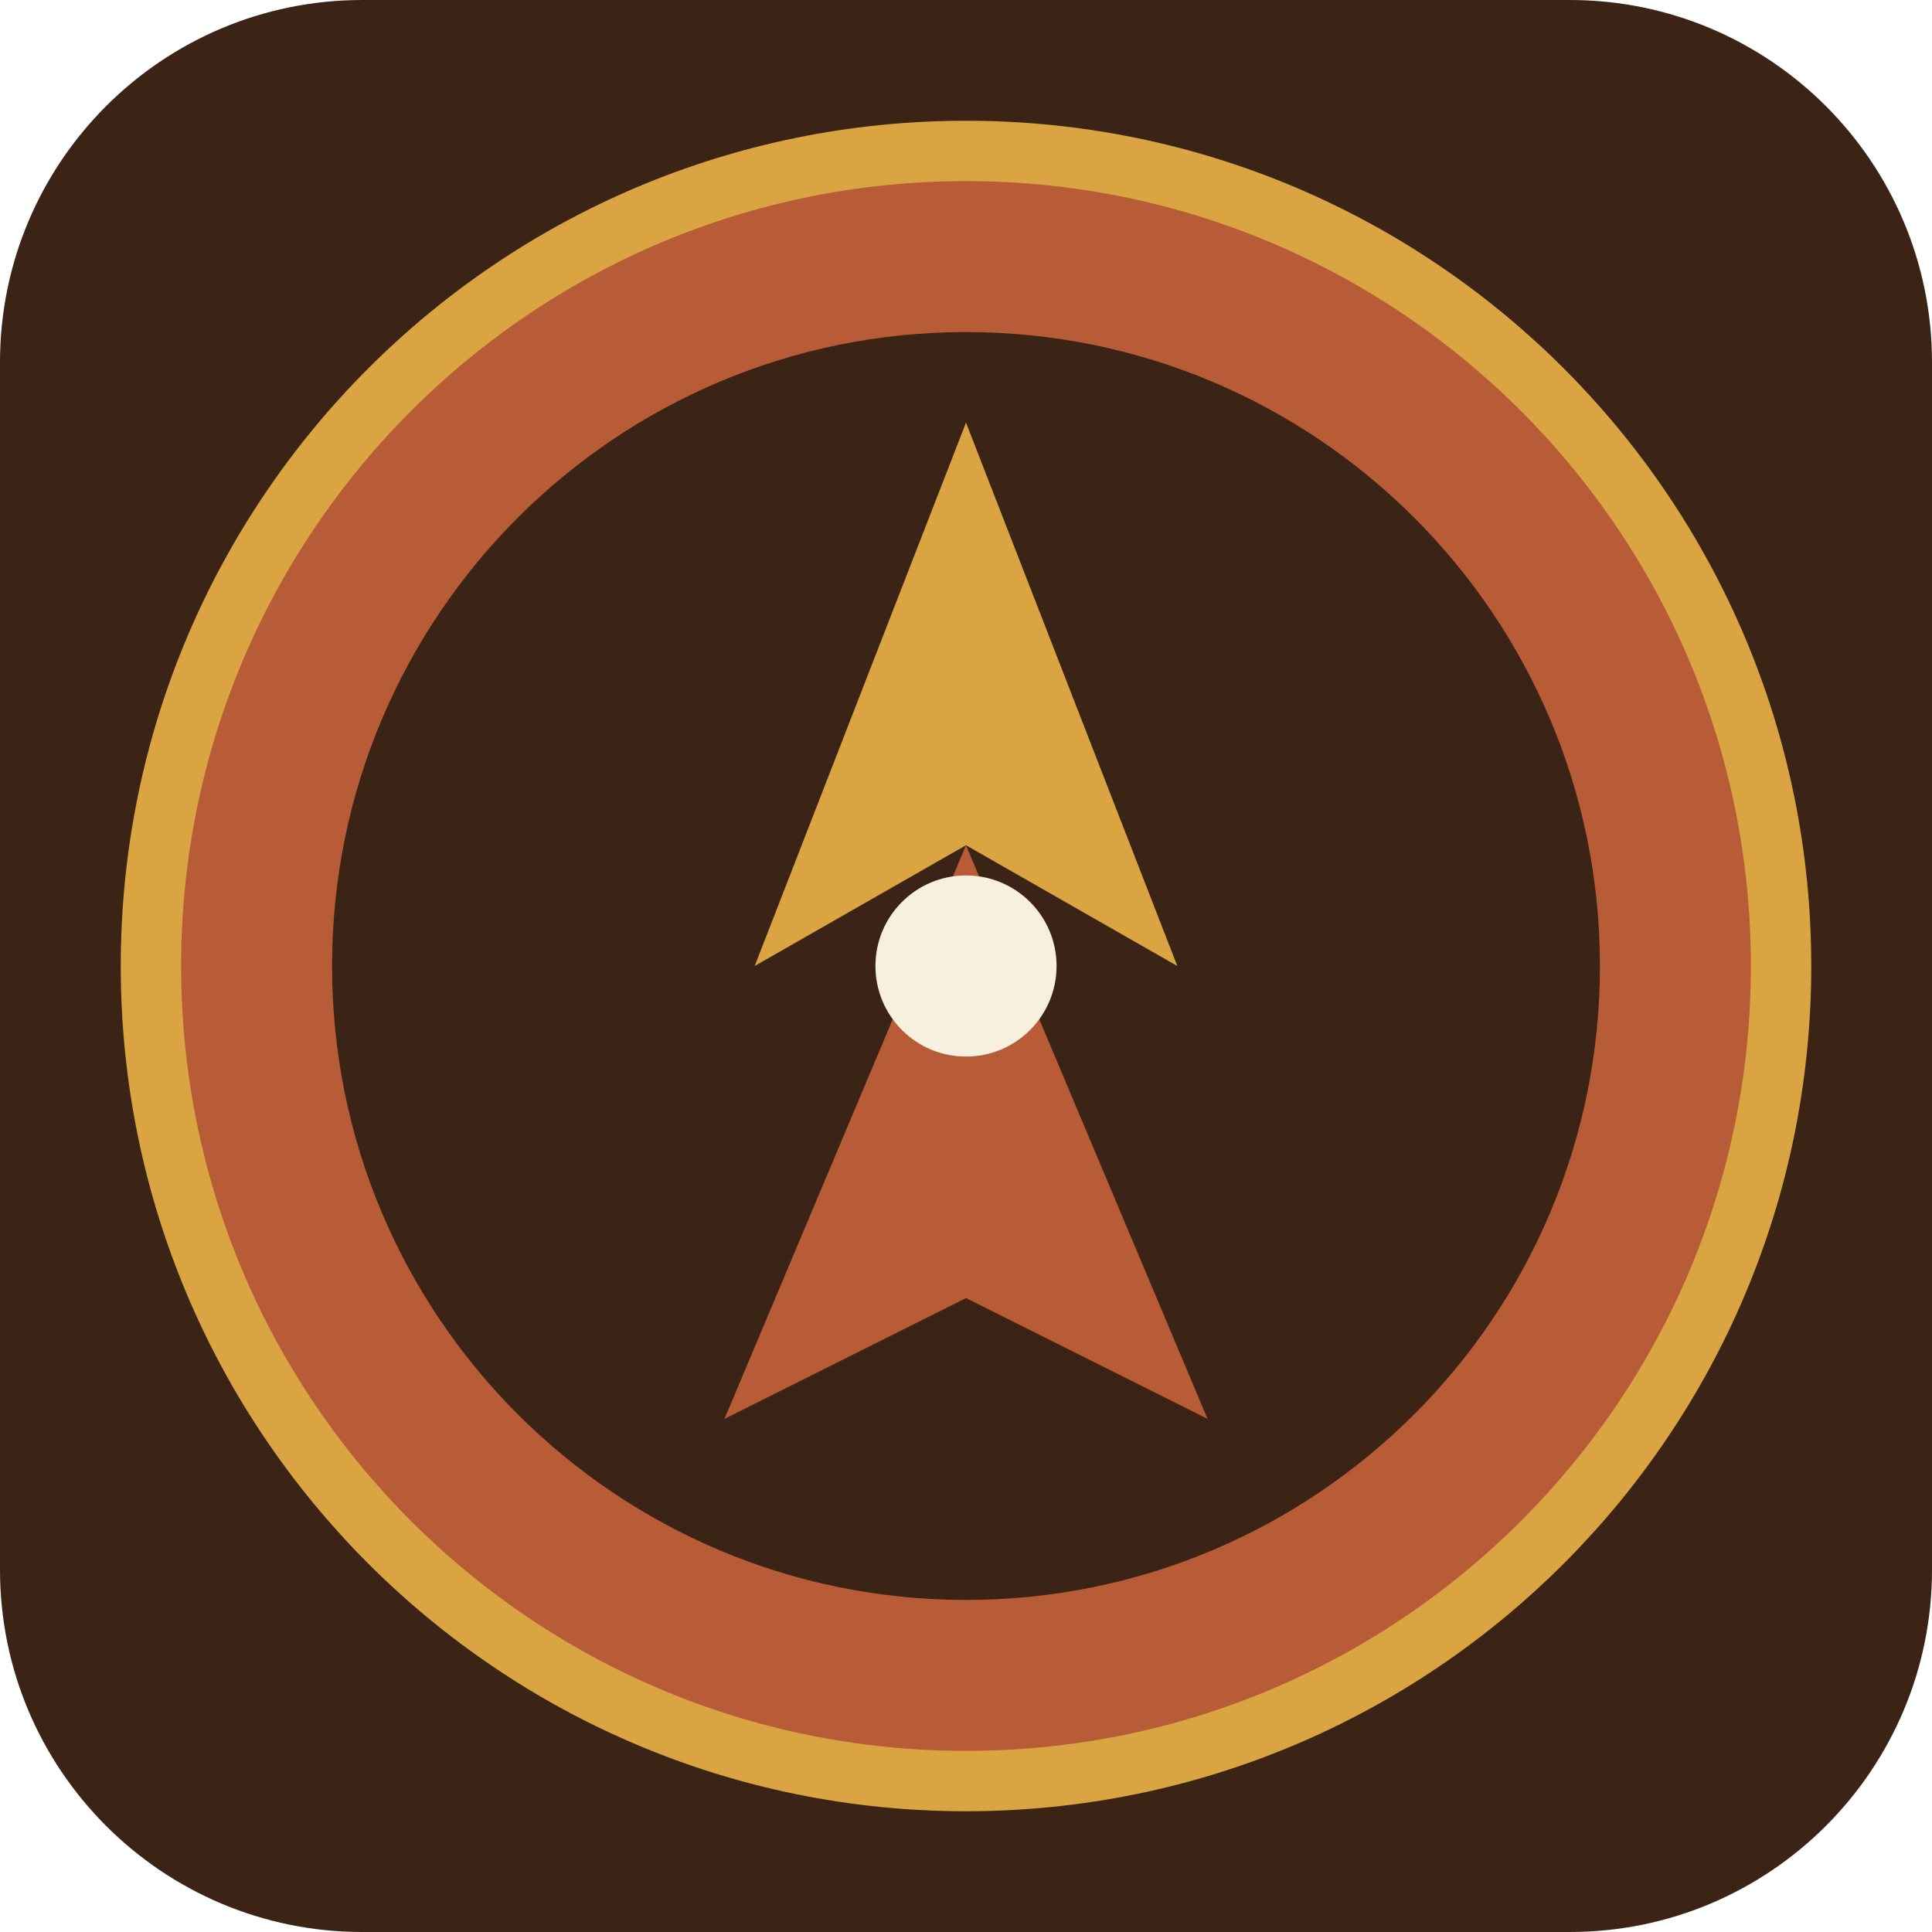
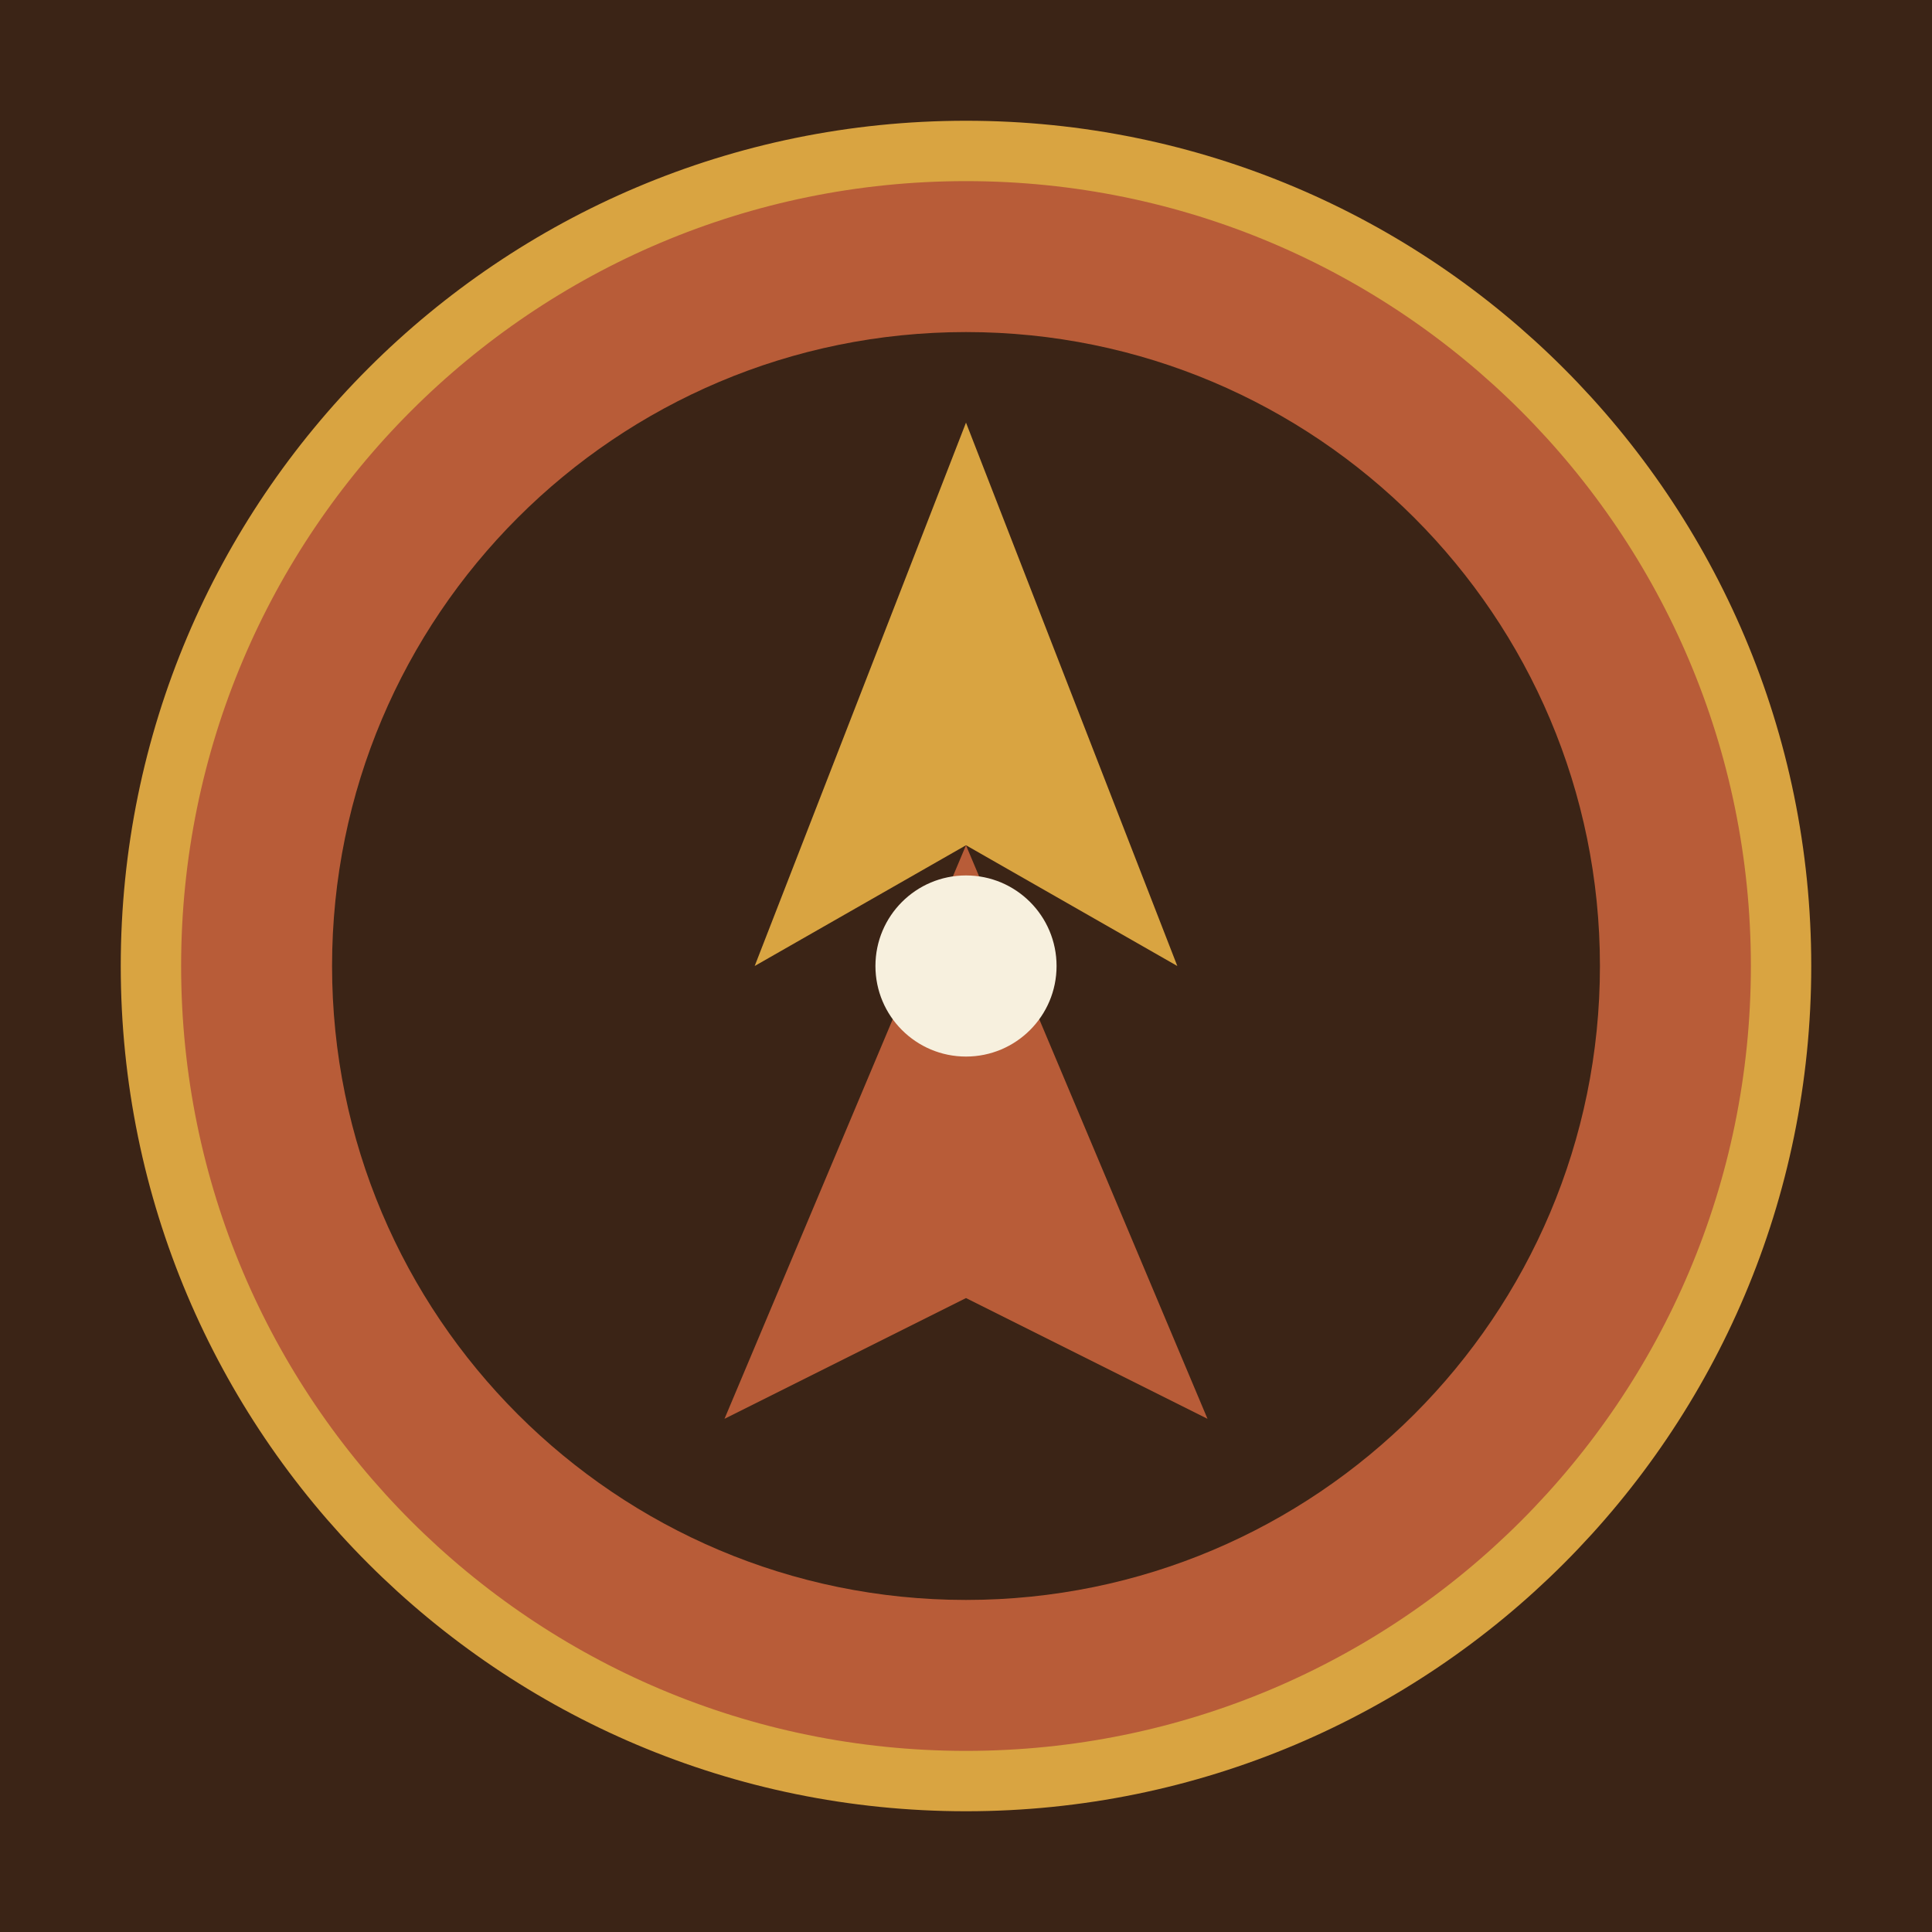
<svg xmlns="http://www.w3.org/2000/svg" width="128" height="128" viewBox="0 0 128 128">
-   <rect width="128" height="128" rx="24" fill="#3B2416" />
+   <rect width="128" height="128" fill="#3B2416" />
  <circle cx="64" cy="64" r="54" fill="#B85C38" stroke="#D9A441" stroke-width="4" />
  <circle cx="64" cy="64" r="42" fill="#3B2416" />
  <polygon points="64,28 78,64 64,56 50,64" fill="#D9A441" />
  <polygon points="64,56 80,94 64,86 48,94" fill="#B85C38" />
  <circle cx="64" cy="64" r="6" fill="#F7F0DE" />
</svg>
